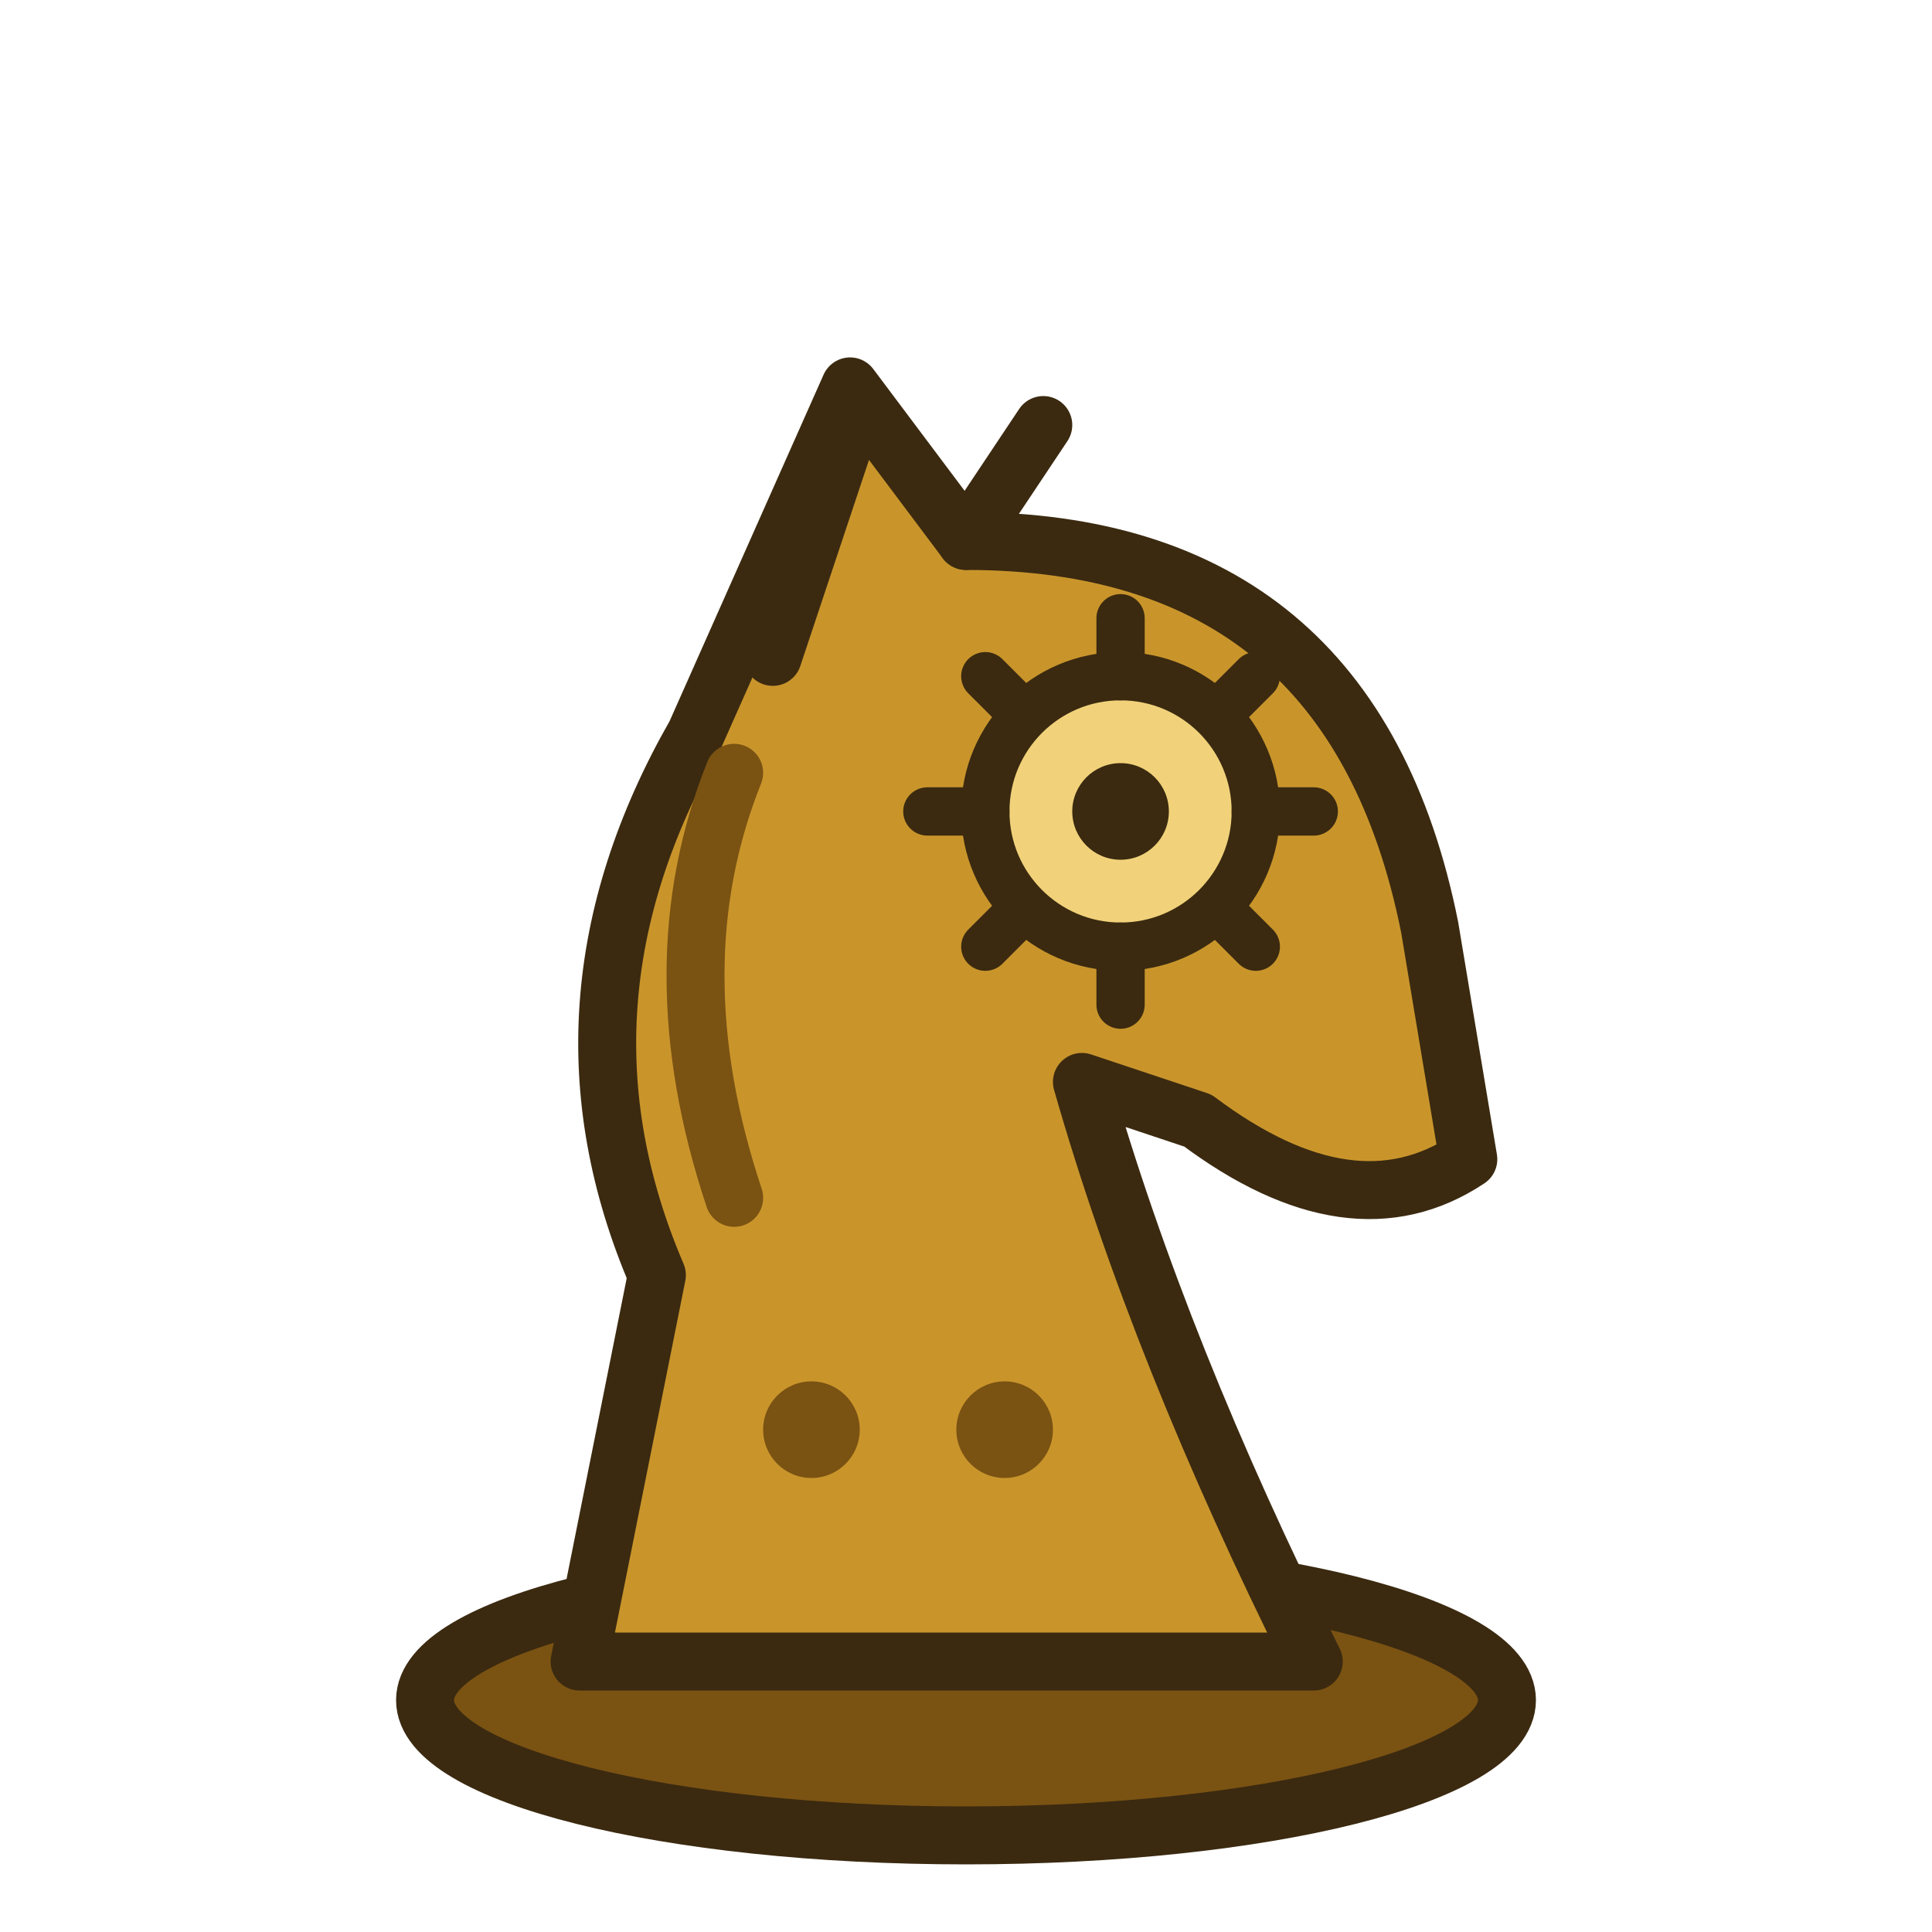
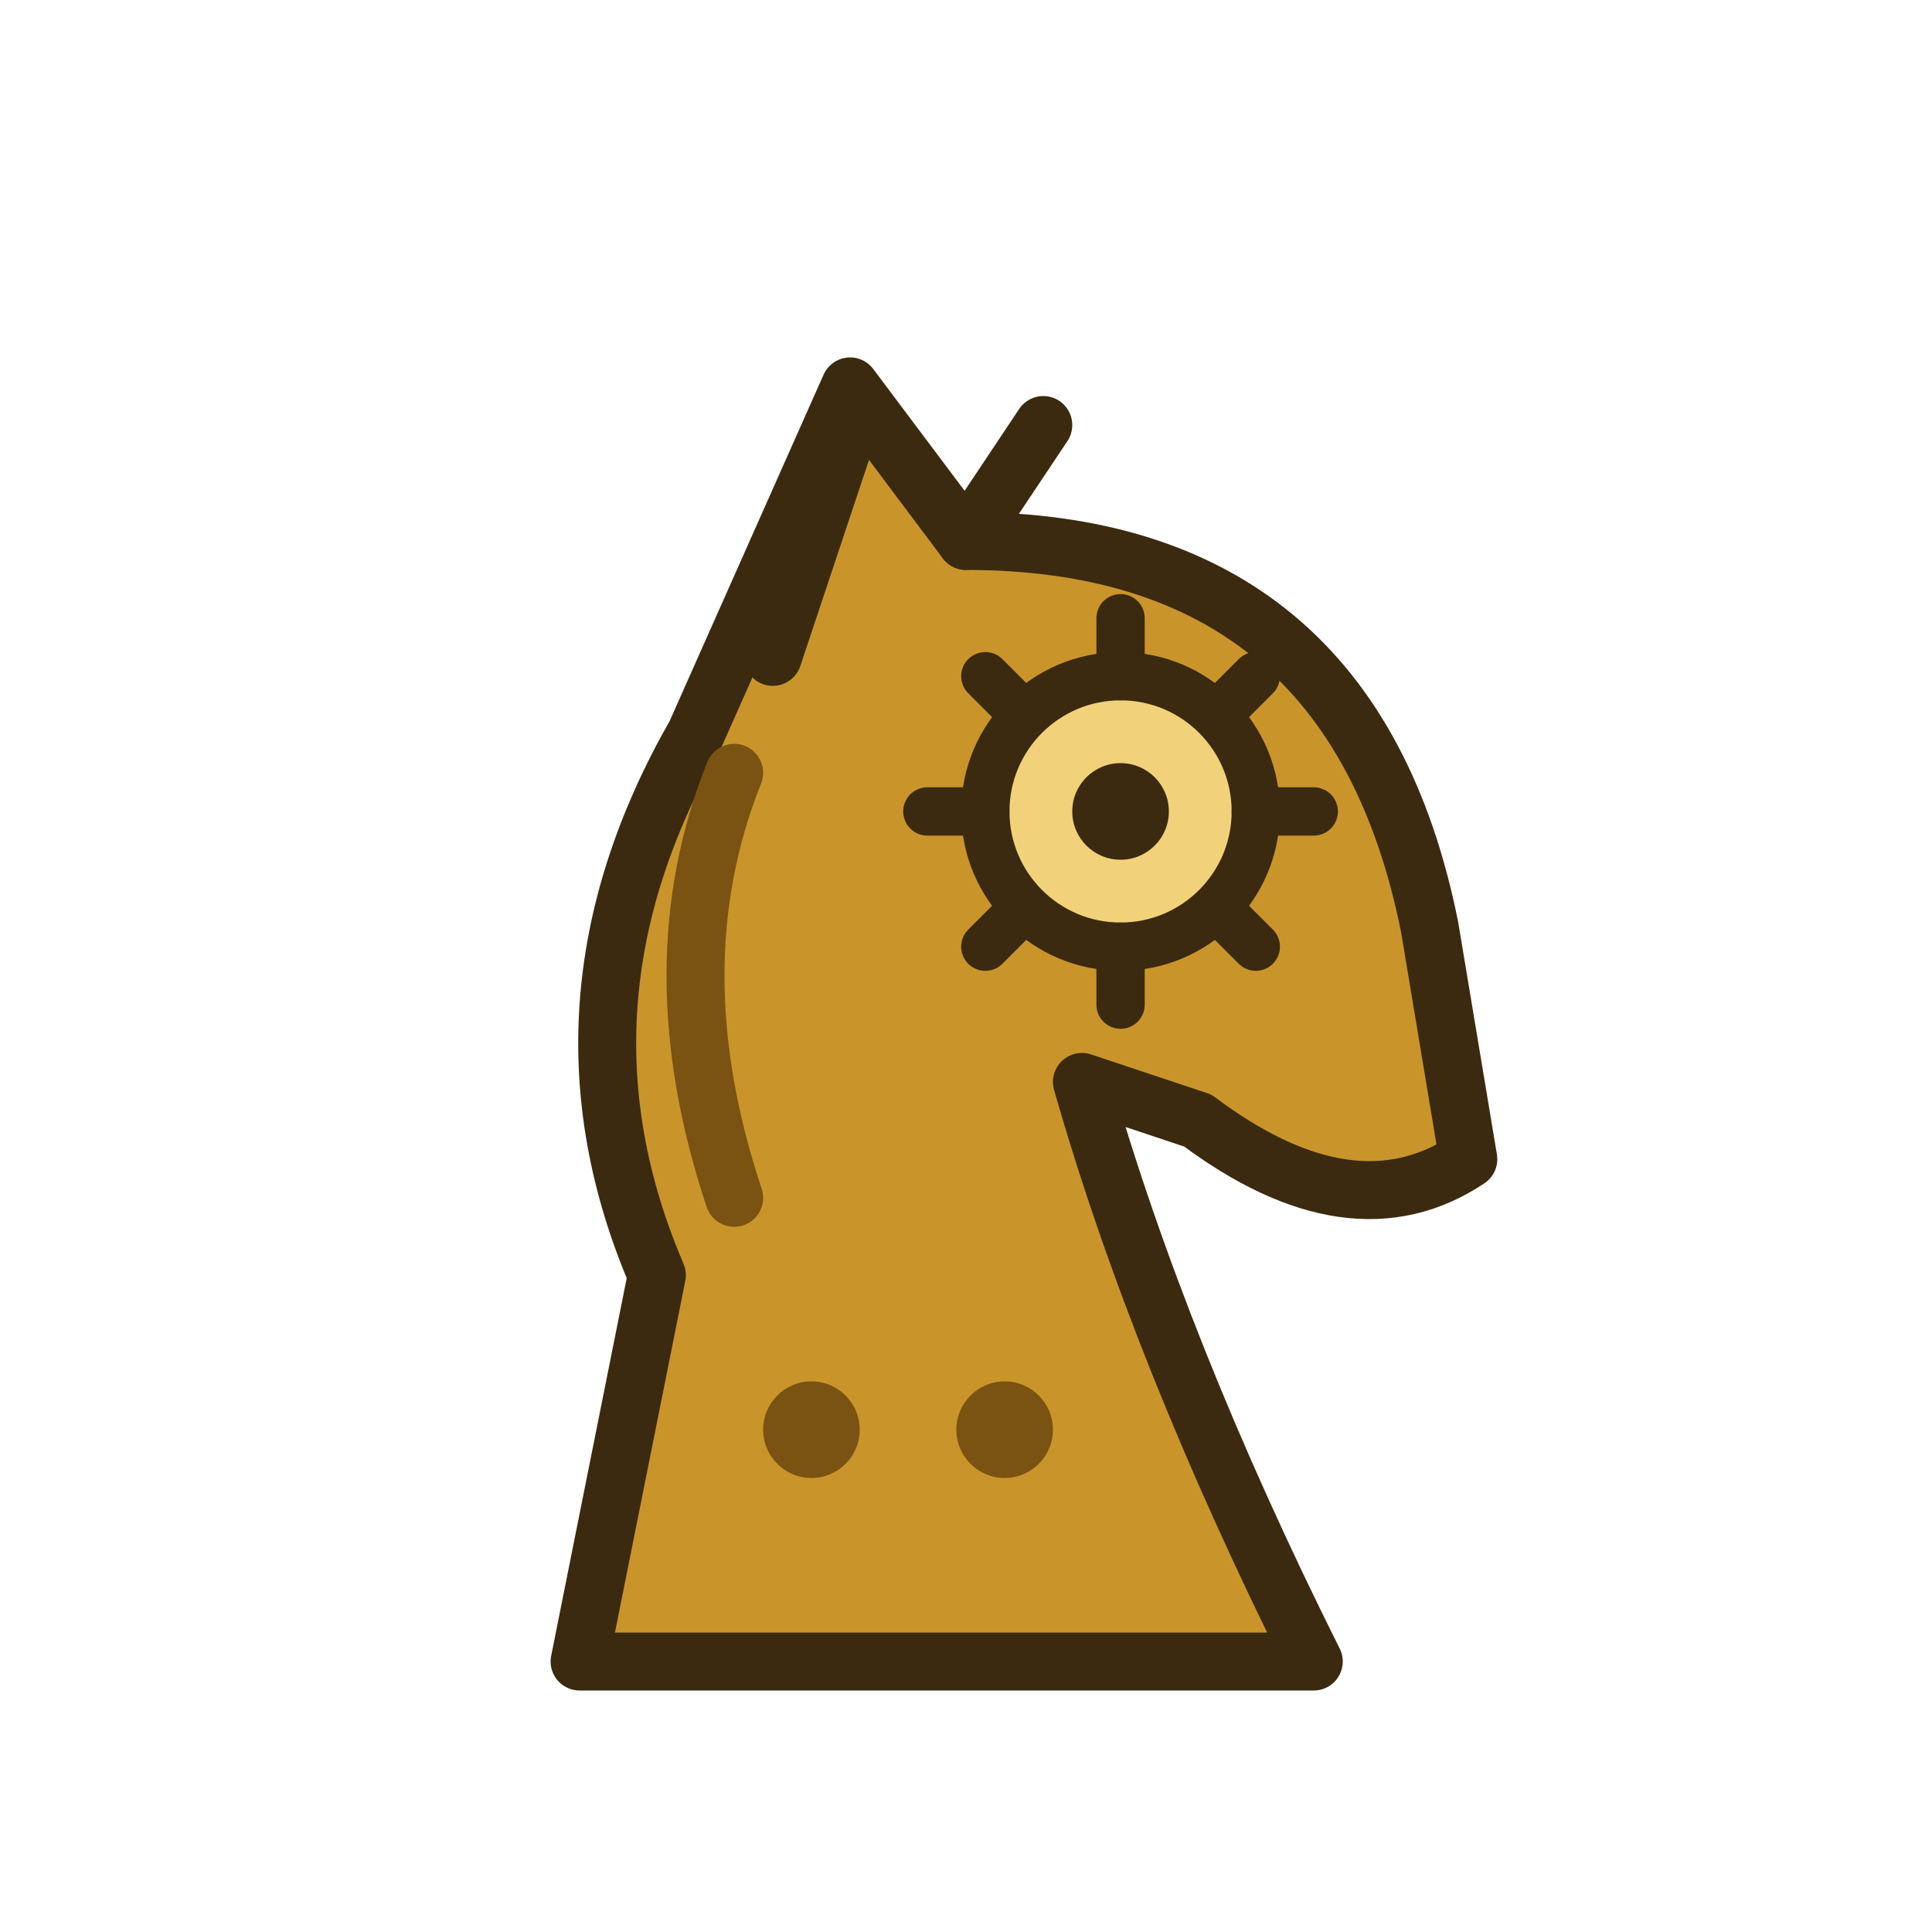
<svg xmlns="http://www.w3.org/2000/svg" viewBox="0 0 100 100">
-   <ellipse cx="50" cy="88" rx="28" ry="7" fill="#7a5212" stroke="#3b2a10" stroke-width="3" />
  <path d="M30 86 L34 66 Q28 52 36 38 L44 20 L50 28 Q70 28 74 48 L76 60 Q70 64 62 58 L56 56 Q60 70 68 86 Z" fill="#c9952b" stroke="#3b2a10" stroke-width="3" stroke-linejoin="round" />
  <path d="M44 22 L40 34 M50 28 L54 22" stroke="#3b2a10" stroke-width="3" stroke-linecap="round" />
  <g transform="translate(58 42)">
    <circle r="7" fill="#f1d27a" stroke="#3b2a10" stroke-width="2.5" />
    <circle r="2.5" fill="#3b2a10" />
    <path d="M0 -10 V-7 M0 7 V10 M-10 0 H-7 M7 0 H10 M-7 -7 L-5 -5 M5 5 L7 7 M-7 7 L-5 5 M5 -5 L7 -7" stroke="#3b2a10" stroke-width="2.5" stroke-linecap="round" />
  </g>
  <path d="M38 40 Q34 50 38 62" fill="none" stroke="#7a5212" stroke-width="3" stroke-linecap="round" />
  <circle cx="42" cy="74" r="2.5" fill="#7a5212" />
  <circle cx="52" cy="74" r="2.5" fill="#7a5212" />
</svg>
